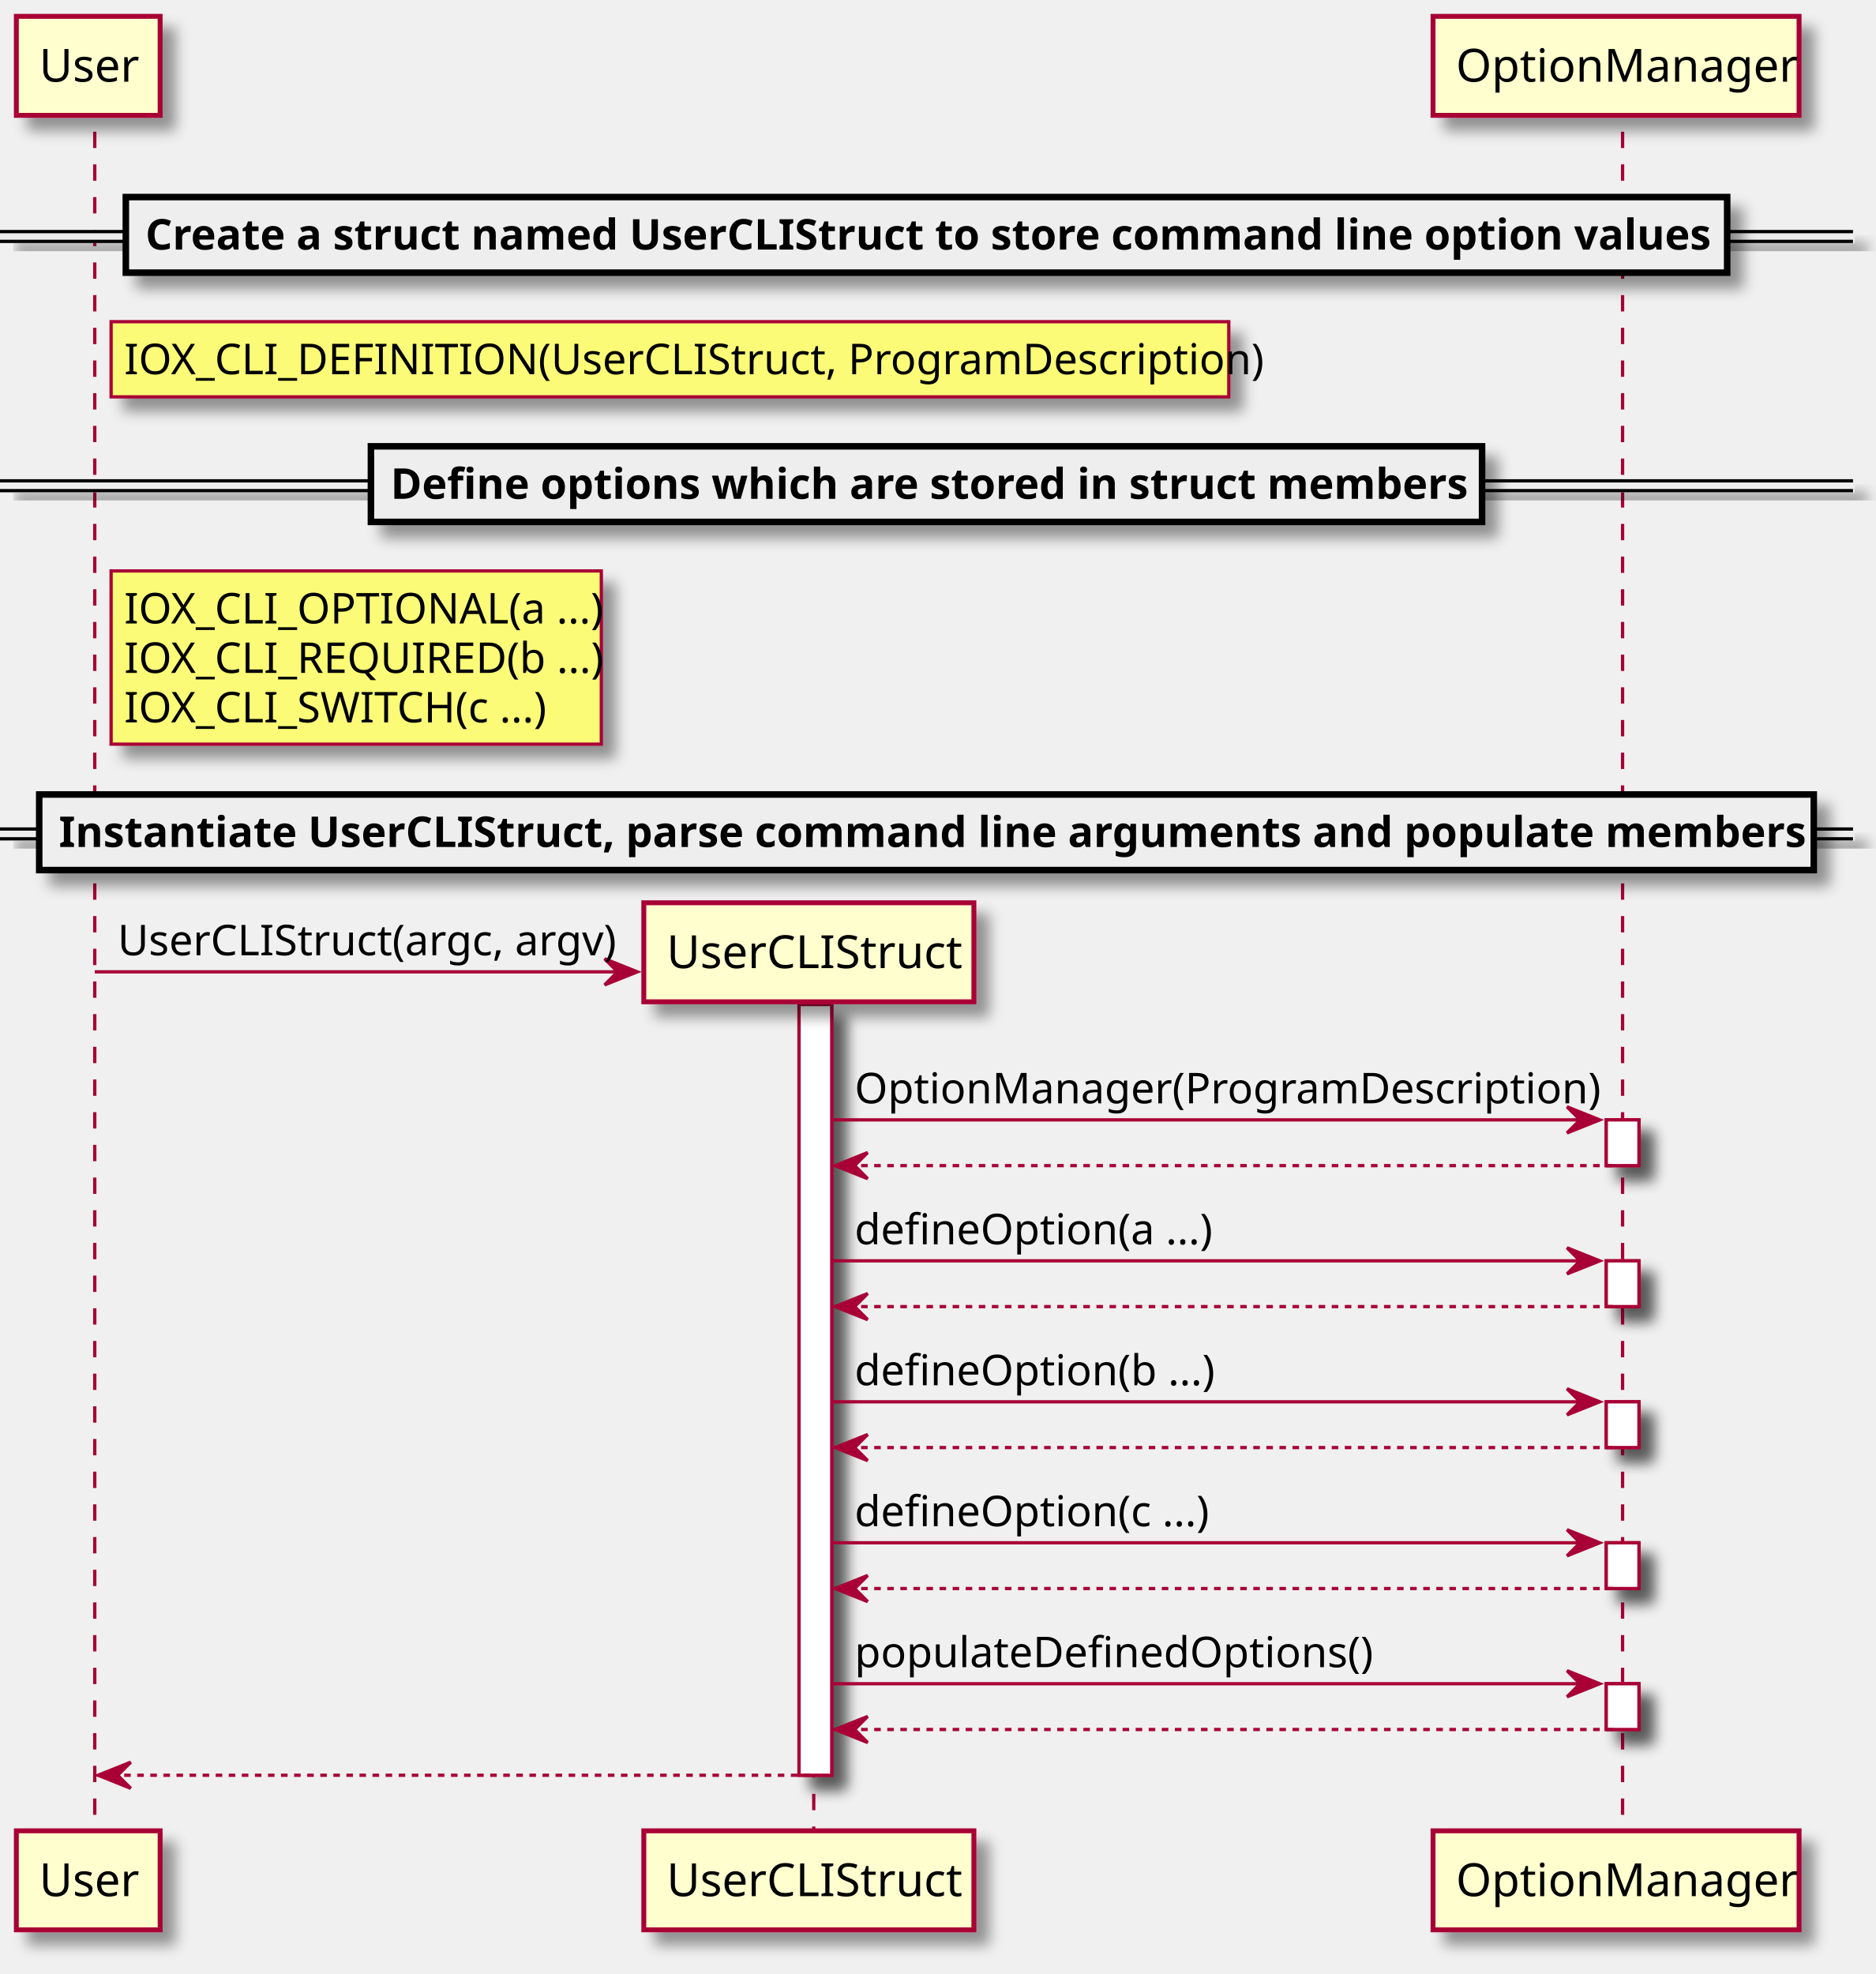
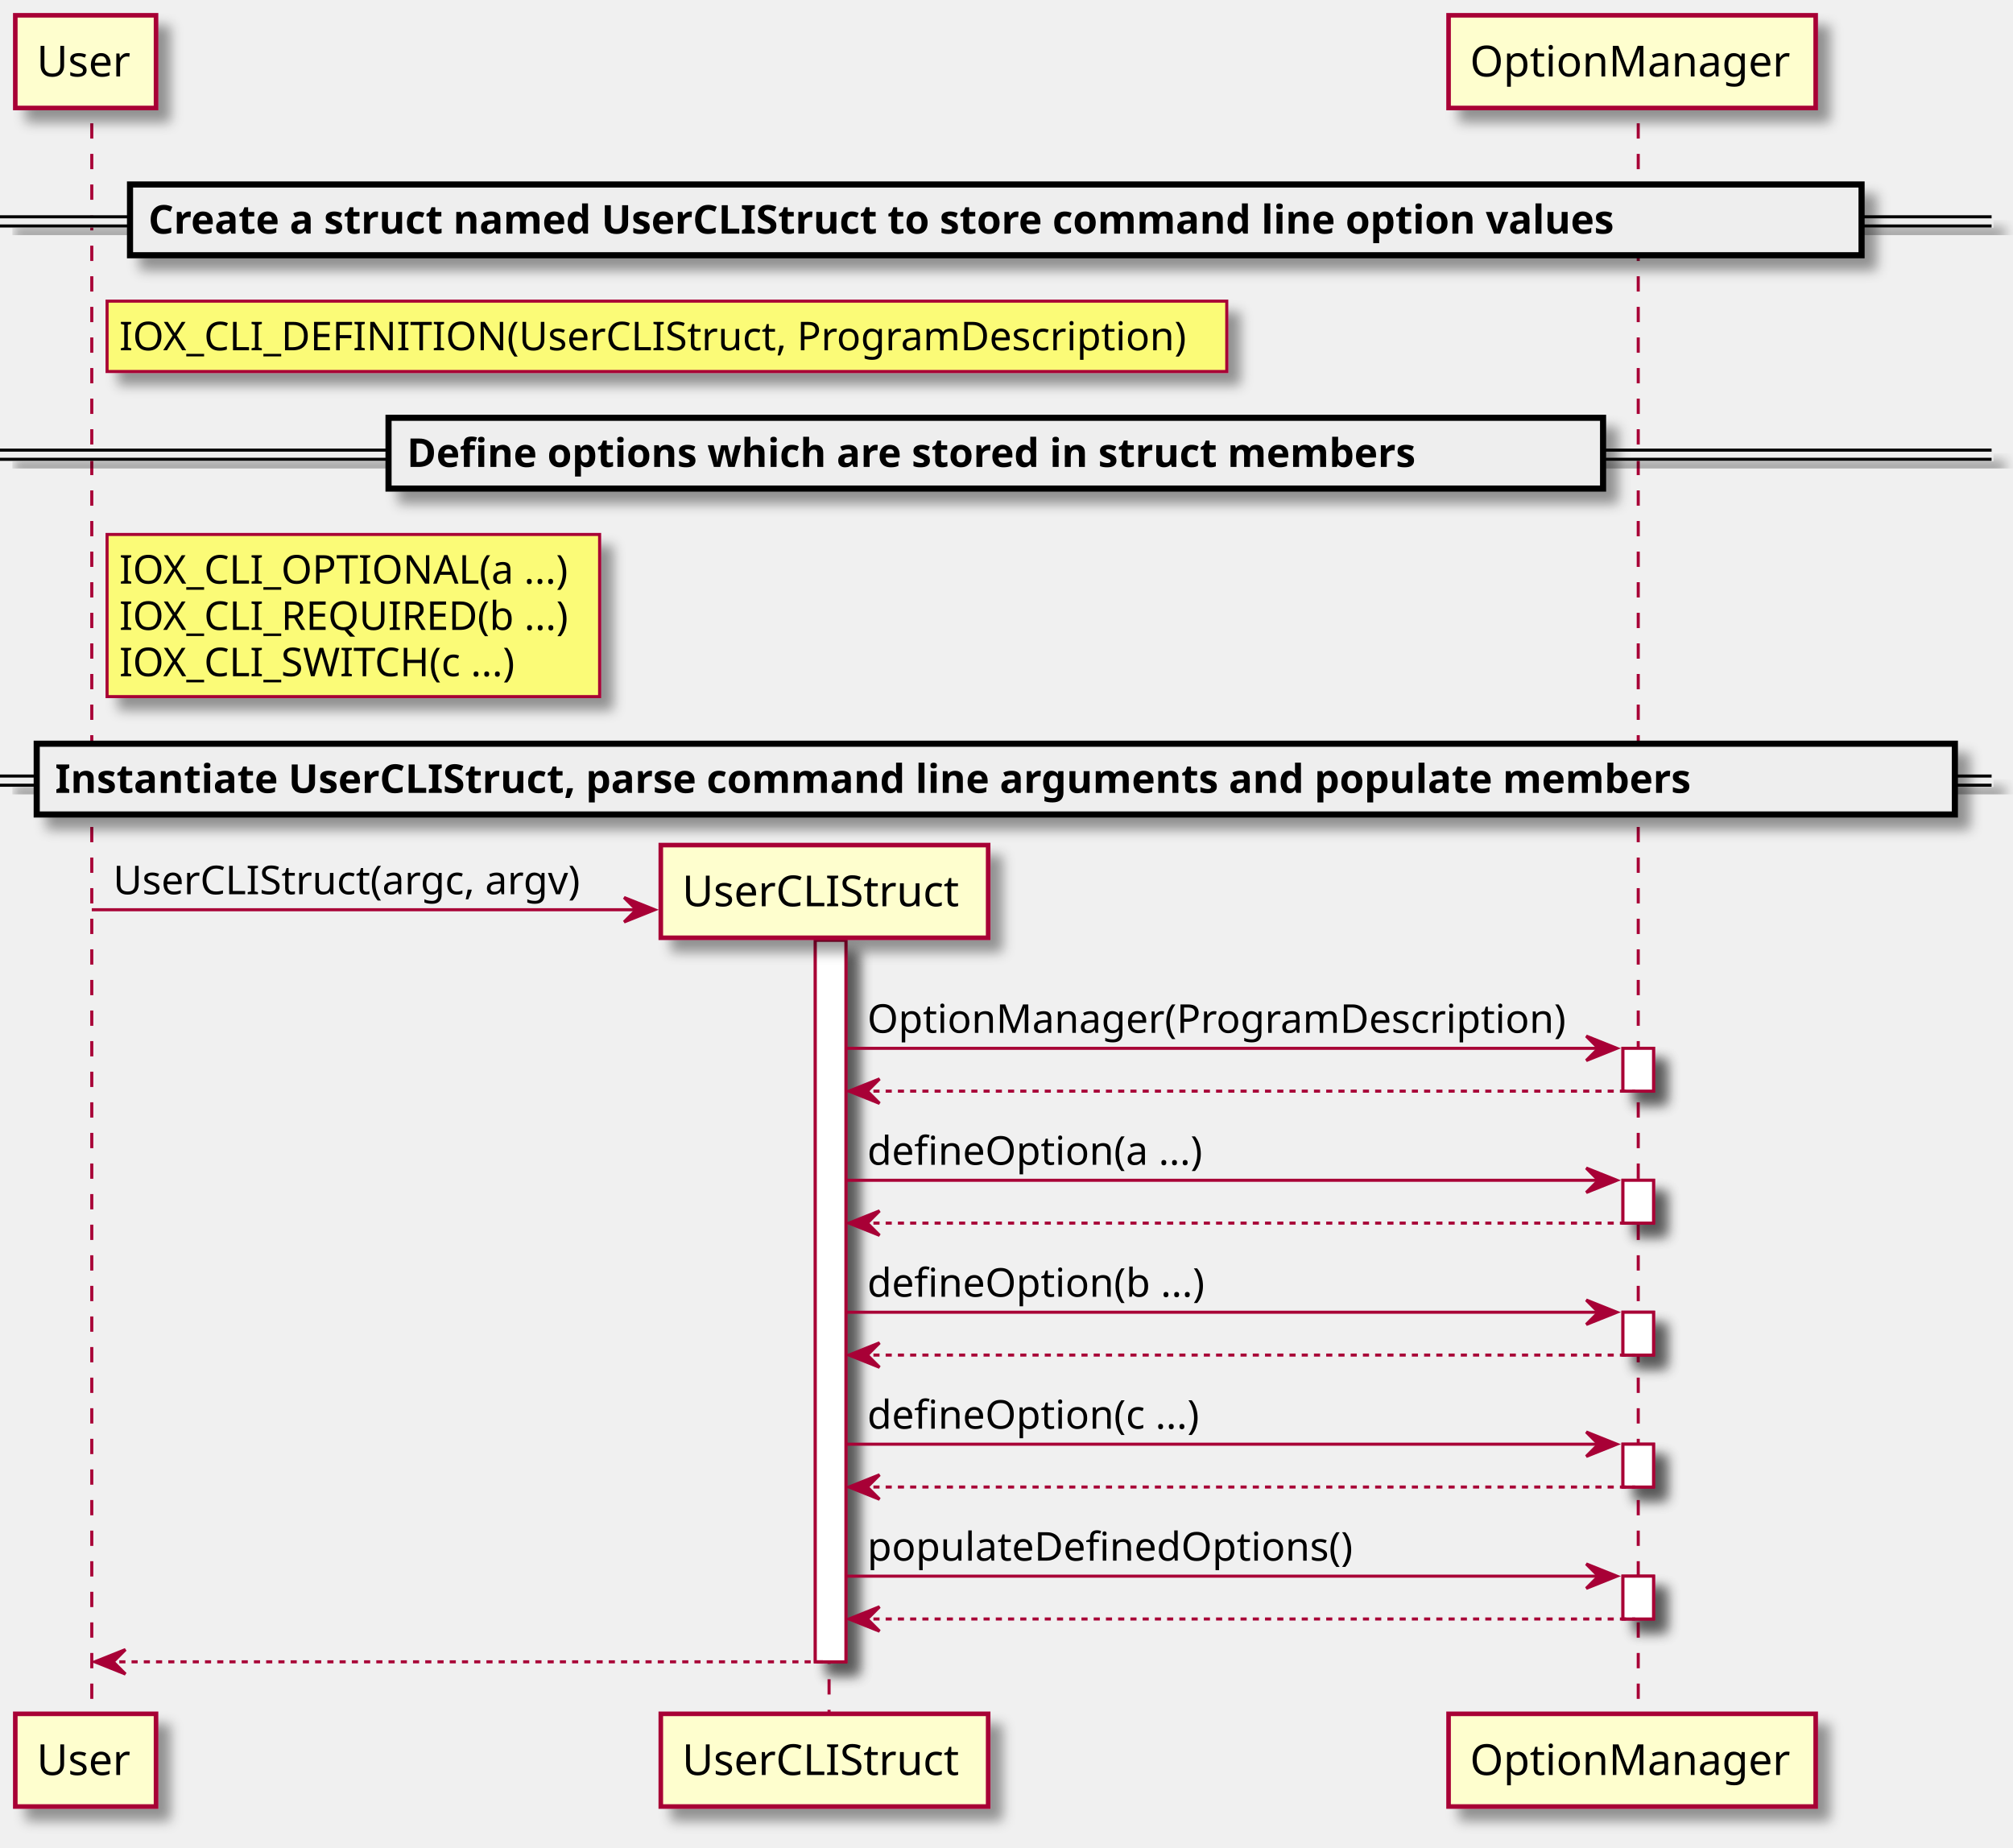
- <svg xmlns="http://www.w3.org/2000/svg" contentScriptType="application/ecmascript" contentStyleType="text/css" height="604px" preserveAspectRatio="none" style="width:574px;height:604px;background:#EEEBDC;" version="1.1" viewBox="0 0 574 604" width="574px" zoomAndPan="magnify">
+ <svg xmlns="http://www.w3.org/2000/svg" contentScriptType="application/ecmascript" contentStyleType="text/css" height="604px" preserveAspectRatio="none" style="width:658px;height:604px;background:#EEEBDC;" version="1.1" viewBox="0 0 658 604" width="658px" zoomAndPan="magnify">
  <defs>
    <filter height="300%" id="f16sunqidi2pa7" width="300%" x="-1" y="-1">
      <feGaussianBlur result="blurOut" stdDeviation="2.0" />
      <feColorMatrix in="blurOut" result="blurOut2" type="matrix" values="0 0 0 0 0 0 0 0 0 0 0 0 0 0 0 0 0 0 .4 0" />
      <feOffset dx="4.0" dy="4.0" in="blurOut2" result="blurOut3" />
      <feBlend in="SourceGraphic" in2="blurOut3" mode="normal" />
    </filter>
  </defs>
  <g>
-     <rect fill="#FFFFFF" filter="url(#f16sunqidi2pa7)" height="235.828" style="stroke:#A80036;stroke-width:1.0;" width="10" x="244.5" y="307.359" />
-     <rect fill="#FFFFFF" filter="url(#f16sunqidi2pa7)" height="14" style="stroke:#A80036;stroke-width:1.0;" width="10" x="491.5" y="342.656" />
-     <rect fill="#FFFFFF" filter="url(#f16sunqidi2pa7)" height="14" style="stroke:#A80036;stroke-width:1.0;" width="10" x="491.5" y="385.789" />
-     <rect fill="#FFFFFF" filter="url(#f16sunqidi2pa7)" height="14" style="stroke:#A80036;stroke-width:1.0;" width="10" x="491.5" y="428.922" />
-     <rect fill="#FFFFFF" filter="url(#f16sunqidi2pa7)" height="14" style="stroke:#A80036;stroke-width:1.0;" width="10" x="491.5" y="472.055" />
-     <rect fill="#FFFFFF" filter="url(#f16sunqidi2pa7)" height="14" style="stroke:#A80036;stroke-width:1.0;" width="10" x="491.5" y="515.188" />
-     <line style="stroke:#A80036;stroke-width:1.0;stroke-dasharray:5.0,5.0;" x1="29" x2="29" y1="40.297" y2="561.188" />
-     <line style="stroke:#A80036;stroke-width:1.0;stroke-dasharray:5.0,5.0;" x1="249" x2="249" y1="308.875" y2="561.188" />
-     <line style="stroke:#A80036;stroke-width:1.0;stroke-dasharray:5.0,5.0;" x1="496.5" x2="496.5" y1="40.297" y2="561.188" />
-     <rect fill="#FEFECE" filter="url(#f16sunqidi2pa7)" height="30.297" style="stroke:#A80036;stroke-width:1.5;" width="44" x="5" y="5" />
-     <text fill="#000000" font-family="sans-serif" font-size="14" lengthAdjust="spacing" textLength="30" x="12" y="24.995">User</text>
-     <rect fill="#FEFECE" filter="url(#f16sunqidi2pa7)" height="30.297" style="stroke:#A80036;stroke-width:1.5;" width="44" x="5" y="560.188" />
-     <text fill="#000000" font-family="sans-serif" font-size="14" lengthAdjust="spacing" textLength="30" x="12" y="580.183">User</text>
-     <rect fill="#FEFECE" filter="url(#f16sunqidi2pa7)" height="30.297" style="stroke:#A80036;stroke-width:1.5;" width="101" x="197" y="560.188" />
-     <text fill="#000000" font-family="sans-serif" font-size="14" lengthAdjust="spacing" textLength="87" x="204" y="580.183">UserCLIStruct</text>
-     <rect fill="#FEFECE" filter="url(#f16sunqidi2pa7)" height="30.297" style="stroke:#A80036;stroke-width:1.5;" width="112" x="438.5" y="5" />
-     <text fill="#000000" font-family="sans-serif" font-size="14" lengthAdjust="spacing" textLength="98" x="445.5" y="24.995">OptionManager</text>
-     <rect fill="#FEFECE" filter="url(#f16sunqidi2pa7)" height="30.297" style="stroke:#A80036;stroke-width:1.5;" width="112" x="438.5" y="560.188" />
-     <text fill="#000000" font-family="sans-serif" font-size="14" lengthAdjust="spacing" textLength="98" x="445.5" y="580.183">OptionManager</text>
-     <rect fill="#FFFFFF" filter="url(#f16sunqidi2pa7)" height="235.828" style="stroke:#A80036;stroke-width:1.0;" width="10" x="244.5" y="307.359" />
-     <rect fill="#FFFFFF" filter="url(#f16sunqidi2pa7)" height="14" style="stroke:#A80036;stroke-width:1.0;" width="10" x="491.5" y="342.656" />
-     <rect fill="#FFFFFF" filter="url(#f16sunqidi2pa7)" height="14" style="stroke:#A80036;stroke-width:1.0;" width="10" x="491.5" y="385.789" />
-     <rect fill="#FFFFFF" filter="url(#f16sunqidi2pa7)" height="14" style="stroke:#A80036;stroke-width:1.0;" width="10" x="491.5" y="428.922" />
-     <rect fill="#FFFFFF" filter="url(#f16sunqidi2pa7)" height="14" style="stroke:#A80036;stroke-width:1.0;" width="10" x="491.5" y="472.055" />
-     <rect fill="#FFFFFF" filter="url(#f16sunqidi2pa7)" height="14" style="stroke:#A80036;stroke-width:1.0;" width="10" x="491.5" y="515.188" />
-     <rect fill="#EEEEEE" filter="url(#f16sunqidi2pa7)" height="3" style="stroke:#EEEEEE;stroke-width:1.0;" width="567" x="0" y="70.863" />
-     <line style="stroke:#000000;stroke-width:1.0;" x1="0" x2="567" y1="70.863" y2="70.863" />
-     <line style="stroke:#000000;stroke-width:1.0;" x1="0" x2="567" y1="73.863" y2="73.863" />
-     <rect fill="#EEEEEE" filter="url(#f16sunqidi2pa7)" height="23.133" style="stroke:#000000;stroke-width:2.0;" width="490" x="38.5" y="60.297" />
-     <text fill="#000000" font-family="sans-serif" font-size="13" font-weight="bold" lengthAdjust="spacing" textLength="473" x="44.5" y="76.364">Create a struct named UserCLIStruct to store command line option values</text>
-     <rect fill="#FBFB77" filter="url(#f16sunqidi2pa7)" height="23" style="stroke:#A80036;stroke-width:1.0;" width="342" x="34" y="98.43" />
-     <text fill="#000000" font-family="sans-serif" font-size="13" lengthAdjust="spacing" textLength="334" x="38" y="114.497">IOX_CLI_DEFINITION(UserCLIStruct, ProgramDescription)</text>
-     <rect fill="#EEEEEE" filter="url(#f16sunqidi2pa7)" height="3" style="stroke:#EEEEEE;stroke-width:1.0;" width="567" x="0" y="147.129" />
-     <line style="stroke:#000000;stroke-width:1.0;" x1="0" x2="567" y1="147.129" y2="147.129" />
-     <line style="stroke:#000000;stroke-width:1.0;" x1="0" x2="567" y1="150.129" y2="150.129" />
-     <rect fill="#EEEEEE" filter="url(#f16sunqidi2pa7)" height="23.133" style="stroke:#000000;stroke-width:2.0;" width="340" x="113.5" y="136.562" />
-     <text fill="#000000" font-family="sans-serif" font-size="13" font-weight="bold" lengthAdjust="spacing" textLength="323" x="119.5" y="152.629">Define options which are stored in struct members</text>
-     <rect fill="#FBFB77" filter="url(#f16sunqidi2pa7)" height="53" style="stroke:#A80036;stroke-width:1.0;" width="150" x="34" y="174.695" />
-     <text fill="#000000" font-family="sans-serif" font-size="13" lengthAdjust="spacing" textLength="140" x="38" y="190.762">IOX_CLI_OPTIONAL(a ...)</text>
-     <text fill="#000000" font-family="sans-serif" font-size="13" lengthAdjust="spacing" textLength="142" x="38" y="205.895">IOX_CLI_REQUIRED(b ...)</text>
-     <text fill="#000000" font-family="sans-serif" font-size="13" lengthAdjust="spacing" textLength="124" x="38" y="221.028">IOX_CLI_SWITCH(c ...)</text>
-     <rect fill="#EEEEEE" filter="url(#f16sunqidi2pa7)" height="3" style="stroke:#EEEEEE;stroke-width:1.0;" width="567" x="0" y="253.66" />
-     <line style="stroke:#000000;stroke-width:1.0;" x1="0" x2="567" y1="253.66" y2="253.66" />
-     <line style="stroke:#000000;stroke-width:1.0;" x1="0" x2="567" y1="256.66" y2="256.66" />
-     <rect fill="#EEEEEE" filter="url(#f16sunqidi2pa7)" height="23.133" style="stroke:#000000;stroke-width:2.0;" width="543" x="12" y="243.094" />
-     <text fill="#000000" font-family="sans-serif" font-size="13" font-weight="bold" lengthAdjust="spacing" textLength="526" x="18" y="259.161">Instantiate UserCLIStruct, parse command line arguments and populate members</text>
-     <polygon fill="#A80036" points="185,293.359,195,297.359,185,301.359,189,297.359" style="stroke:#A80036;stroke-width:1.0;" />
-     <line style="stroke:#A80036;stroke-width:1.0;" x1="29" x2="191" y1="297.359" y2="297.359" />
-     <text fill="#000000" font-family="sans-serif" font-size="13" lengthAdjust="spacing" textLength="144" x="36" y="292.293">UserCLIStruct(argc, argv)</text>
-     <rect fill="#FEFECE" filter="url(#f16sunqidi2pa7)" height="30.297" style="stroke:#A80036;stroke-width:1.5;" width="101" x="197" y="276.227" />
-     <text fill="#000000" font-family="sans-serif" font-size="14" lengthAdjust="spacing" textLength="87" x="204" y="296.222">UserCLIStruct</text>
-     <polygon fill="#A80036" points="479.5,338.656,489.5,342.656,479.5,346.656,483.5,342.656" style="stroke:#A80036;stroke-width:1.0;" />
-     <line style="stroke:#A80036;stroke-width:1.0;" x1="254.5" x2="485.5" y1="342.656" y2="342.656" />
-     <text fill="#000000" font-family="sans-serif" font-size="13" lengthAdjust="spacing" textLength="218" x="261.5" y="337.59">OptionManager(ProgramDescription)</text>
-     <polygon fill="#A80036" points="265.5,352.656,255.5,356.656,265.5,360.656,261.5,356.656" style="stroke:#A80036;stroke-width:1.0;" />
-     <line style="stroke:#A80036;stroke-width:1.0;stroke-dasharray:2.0,2.0;" x1="259.5" x2="495.5" y1="356.656" y2="356.656" />
-     <polygon fill="#A80036" points="479.5,381.789,489.5,385.789,479.5,389.789,483.5,385.789" style="stroke:#A80036;stroke-width:1.0;" />
-     <line style="stroke:#A80036;stroke-width:1.0;" x1="254.5" x2="485.5" y1="385.789" y2="385.789" />
-     <text fill="#000000" font-family="sans-serif" font-size="13" lengthAdjust="spacing" textLength="105" x="261.5" y="380.723">defineOption(a ...)</text>
-     <polygon fill="#A80036" points="265.5,395.789,255.5,399.789,265.5,403.789,261.5,399.789" style="stroke:#A80036;stroke-width:1.0;" />
-     <line style="stroke:#A80036;stroke-width:1.0;stroke-dasharray:2.0,2.0;" x1="259.5" x2="495.5" y1="399.789" y2="399.789" />
-     <polygon fill="#A80036" points="479.5,424.922,489.5,428.922,479.5,432.922,483.5,428.922" style="stroke:#A80036;stroke-width:1.0;" />
-     <line style="stroke:#A80036;stroke-width:1.0;" x1="254.5" x2="485.5" y1="428.922" y2="428.922" />
-     <text fill="#000000" font-family="sans-serif" font-size="13" lengthAdjust="spacing" textLength="106" x="261.5" y="423.856">defineOption(b ...)</text>
-     <polygon fill="#A80036" points="265.5,438.922,255.5,442.922,265.5,446.922,261.5,442.922" style="stroke:#A80036;stroke-width:1.0;" />
-     <line style="stroke:#A80036;stroke-width:1.0;stroke-dasharray:2.0,2.0;" x1="259.5" x2="495.5" y1="442.922" y2="442.922" />
-     <polygon fill="#A80036" points="479.5,468.055,489.5,472.055,479.5,476.055,483.5,472.055" style="stroke:#A80036;stroke-width:1.0;" />
-     <line style="stroke:#A80036;stroke-width:1.0;" x1="254.5" x2="485.5" y1="472.055" y2="472.055" />
-     <text fill="#000000" font-family="sans-serif" font-size="13" lengthAdjust="spacing" textLength="104" x="261.5" y="466.989">defineOption(c ...)</text>
-     <polygon fill="#A80036" points="265.5,482.055,255.5,486.055,265.5,490.055,261.5,486.055" style="stroke:#A80036;stroke-width:1.0;" />
-     <line style="stroke:#A80036;stroke-width:1.0;stroke-dasharray:2.0,2.0;" x1="259.5" x2="495.5" y1="486.055" y2="486.055" />
-     <polygon fill="#A80036" points="479.5,511.188,489.5,515.188,479.5,519.188,483.5,515.188" style="stroke:#A80036;stroke-width:1.0;" />
-     <line style="stroke:#A80036;stroke-width:1.0;" x1="254.5" x2="485.5" y1="515.188" y2="515.188" />
-     <text fill="#000000" font-family="sans-serif" font-size="13" lengthAdjust="spacing" textLength="154" x="261.5" y="510.122">populateDefinedOptions()</text>
-     <polygon fill="#A80036" points="265.5,525.188,255.5,529.188,265.5,533.188,261.5,529.188" style="stroke:#A80036;stroke-width:1.0;" />
-     <line style="stroke:#A80036;stroke-width:1.0;stroke-dasharray:2.0,2.0;" x1="259.5" x2="495.5" y1="529.188" y2="529.188" />
-     <polygon fill="#A80036" points="40,539.188,30,543.188,40,547.188,36,543.188" style="stroke:#A80036;stroke-width:1.0;" />
-     <line style="stroke:#A80036;stroke-width:1.0;stroke-dasharray:2.0,2.0;" x1="34" x2="248.5" y1="543.188" y2="543.188" />
+     <rect fill="#FFFFFF" filter="url(#f16sunqidi2pa7)" height="235.828" style="stroke:#A80036;stroke-width:1.0;" width="10" x="266.5" y="307.359" />
+     <rect fill="#FFFFFF" filter="url(#f16sunqidi2pa7)" height="14" style="stroke:#A80036;stroke-width:1.0;" width="10" x="530.5" y="342.656" />
+     <rect fill="#FFFFFF" filter="url(#f16sunqidi2pa7)" height="14" style="stroke:#A80036;stroke-width:1.0;" width="10" x="530.5" y="385.789" />
+     <rect fill="#FFFFFF" filter="url(#f16sunqidi2pa7)" height="14" style="stroke:#A80036;stroke-width:1.0;" width="10" x="530.5" y="428.922" />
+     <rect fill="#FFFFFF" filter="url(#f16sunqidi2pa7)" height="14" style="stroke:#A80036;stroke-width:1.0;" width="10" x="530.5" y="472.055" />
+     <rect fill="#FFFFFF" filter="url(#f16sunqidi2pa7)" height="14" style="stroke:#A80036;stroke-width:1.0;" width="10" x="530.5" y="515.188" />
+     <line style="stroke:#A80036;stroke-width:1.0;stroke-dasharray:5.0,5.0;" x1="30" x2="30" y1="40.297" y2="561.188" />
+     <line style="stroke:#A80036;stroke-width:1.0;stroke-dasharray:5.0,5.0;" x1="271" x2="271" y1="308.875" y2="561.188" />
+     <line style="stroke:#A80036;stroke-width:1.0;stroke-dasharray:5.0,5.0;" x1="535.5" x2="535.5" y1="40.297" y2="561.188" />
+     <rect fill="#FEFECE" filter="url(#f16sunqidi2pa7)" height="30.297" style="stroke:#A80036;stroke-width:1.5;" width="46" x="5" y="5" />
+     <text fill="#000000" font-family="sans-serif" font-size="14" lengthAdjust="spacing" textLength="32" x="12" y="24.995">User</text>
+     <rect fill="#FEFECE" filter="url(#f16sunqidi2pa7)" height="30.297" style="stroke:#A80036;stroke-width:1.5;" width="46" x="5" y="560.188" />
+     <text fill="#000000" font-family="sans-serif" font-size="14" lengthAdjust="spacing" textLength="32" x="12" y="580.183">User</text>
+     <rect fill="#FEFECE" filter="url(#f16sunqidi2pa7)" height="30.297" style="stroke:#A80036;stroke-width:1.5;" width="107" x="216" y="560.188" />
+     <text fill="#000000" font-family="sans-serif" font-size="14" lengthAdjust="spacing" textLength="93" x="223" y="580.183">UserCLIStruct</text>
+     <rect fill="#FEFECE" filter="url(#f16sunqidi2pa7)" height="30.297" style="stroke:#A80036;stroke-width:1.5;" width="120" x="473.5" y="5" />
+     <text fill="#000000" font-family="sans-serif" font-size="14" lengthAdjust="spacing" textLength="106" x="480.5" y="24.995">OptionManager</text>
+     <rect fill="#FEFECE" filter="url(#f16sunqidi2pa7)" height="30.297" style="stroke:#A80036;stroke-width:1.5;" width="120" x="473.5" y="560.188" />
+     <text fill="#000000" font-family="sans-serif" font-size="14" lengthAdjust="spacing" textLength="106" x="480.5" y="580.183">OptionManager</text>
+     <rect fill="#FFFFFF" filter="url(#f16sunqidi2pa7)" height="235.828" style="stroke:#A80036;stroke-width:1.0;" width="10" x="266.5" y="307.359" />
+     <rect fill="#FFFFFF" filter="url(#f16sunqidi2pa7)" height="14" style="stroke:#A80036;stroke-width:1.0;" width="10" x="530.5" y="342.656" />
+     <rect fill="#FFFFFF" filter="url(#f16sunqidi2pa7)" height="14" style="stroke:#A80036;stroke-width:1.0;" width="10" x="530.5" y="385.789" />
+     <rect fill="#FFFFFF" filter="url(#f16sunqidi2pa7)" height="14" style="stroke:#A80036;stroke-width:1.0;" width="10" x="530.5" y="428.922" />
+     <rect fill="#FFFFFF" filter="url(#f16sunqidi2pa7)" height="14" style="stroke:#A80036;stroke-width:1.0;" width="10" x="530.5" y="472.055" />
+     <rect fill="#FFFFFF" filter="url(#f16sunqidi2pa7)" height="14" style="stroke:#A80036;stroke-width:1.0;" width="10" x="530.5" y="515.188" />
+     <rect fill="#EEEEEE" filter="url(#f16sunqidi2pa7)" height="3" style="stroke:#EEEEEE;stroke-width:1.0;" width="651" x="0" y="70.863" />
+     <line style="stroke:#000000;stroke-width:1.0;" x1="0" x2="651" y1="70.863" y2="70.863" />
+     <line style="stroke:#000000;stroke-width:1.0;" x1="0" x2="651" y1="73.863" y2="73.863" />
+     <rect fill="#EEEEEE" filter="url(#f16sunqidi2pa7)" height="23.133" style="stroke:#000000;stroke-width:2.0;" width="566" x="42.5" y="60.297" />
+     <text fill="#000000" font-family="sans-serif" font-size="13" font-weight="bold" lengthAdjust="spacing" textLength="547" x="48.5" y="76.364">Create a struct named UserCLIStruct to store command line option values</text>
+     <rect fill="#FBFB77" filter="url(#f16sunqidi2pa7)" height="23" style="stroke:#A80036;stroke-width:1.0;" width="366" x="35" y="98.43" />
+     <text fill="#000000" font-family="sans-serif" font-size="13" lengthAdjust="spacing" textLength="358" x="39" y="114.497">IOX_CLI_DEFINITION(UserCLIStruct, ProgramDescription)</text>
+     <rect fill="#EEEEEE" filter="url(#f16sunqidi2pa7)" height="3" style="stroke:#EEEEEE;stroke-width:1.0;" width="651" x="0" y="147.129" />
+     <line style="stroke:#000000;stroke-width:1.0;" x1="0" x2="651" y1="147.129" y2="147.129" />
+     <line style="stroke:#000000;stroke-width:1.0;" x1="0" x2="651" y1="150.129" y2="150.129" />
+     <rect fill="#EEEEEE" filter="url(#f16sunqidi2pa7)" height="23.133" style="stroke:#000000;stroke-width:2.0;" width="397" x="127" y="136.562" />
+     <text fill="#000000" font-family="sans-serif" font-size="13" font-weight="bold" lengthAdjust="spacing" textLength="378" x="133" y="152.629">Define options which are stored in struct members</text>
+     <rect fill="#FBFB77" filter="url(#f16sunqidi2pa7)" height="53" style="stroke:#A80036;stroke-width:1.0;" width="161" x="35" y="174.695" />
+     <text fill="#000000" font-family="sans-serif" font-size="13" lengthAdjust="spacing" textLength="152" x="39" y="190.762">IOX_CLI_OPTIONAL(a ...)</text>
+     <text fill="#000000" font-family="sans-serif" font-size="13" lengthAdjust="spacing" textLength="153" x="39" y="205.895">IOX_CLI_REQUIRED(b ...)</text>
+     <text fill="#000000" font-family="sans-serif" font-size="13" lengthAdjust="spacing" textLength="136" x="39" y="221.028">IOX_CLI_SWITCH(c ...)</text>
+     <rect fill="#EEEEEE" filter="url(#f16sunqidi2pa7)" height="3" style="stroke:#EEEEEE;stroke-width:1.0;" width="651" x="0" y="253.66" />
+     <line style="stroke:#000000;stroke-width:1.0;" x1="0" x2="651" y1="253.66" y2="253.66" />
+     <line style="stroke:#000000;stroke-width:1.0;" x1="0" x2="651" y1="256.66" y2="256.66" />
+     <rect fill="#EEEEEE" filter="url(#f16sunqidi2pa7)" height="23.133" style="stroke:#000000;stroke-width:2.0;" width="627" x="12" y="243.094" />
+     <text fill="#000000" font-family="sans-serif" font-size="13" font-weight="bold" lengthAdjust="spacing" textLength="608" x="18" y="259.161">Instantiate UserCLIStruct, parse command line arguments and populate members</text>
+     <polygon fill="#A80036" points="204,293.359,214,297.359,204,301.359,208,297.359" style="stroke:#A80036;stroke-width:1.0;" />
+     <line style="stroke:#A80036;stroke-width:1.0;" x1="30" x2="210" y1="297.359" y2="297.359" />
+     <text fill="#000000" font-family="sans-serif" font-size="13" lengthAdjust="spacing" textLength="162" x="37" y="292.293">UserCLIStruct(argc, argv)</text>
+     <rect fill="#FEFECE" filter="url(#f16sunqidi2pa7)" height="30.297" style="stroke:#A80036;stroke-width:1.5;" width="107" x="216" y="276.227" />
+     <text fill="#000000" font-family="sans-serif" font-size="14" lengthAdjust="spacing" textLength="93" x="223" y="296.222">UserCLIStruct</text>
+     <polygon fill="#A80036" points="518.5,338.656,528.5,342.656,518.5,346.656,522.5,342.656" style="stroke:#A80036;stroke-width:1.0;" />
+     <line style="stroke:#A80036;stroke-width:1.0;" x1="276.5" x2="524.5" y1="342.656" y2="342.656" />
+     <text fill="#000000" font-family="sans-serif" font-size="13" lengthAdjust="spacing" textLength="235" x="283.5" y="337.59">OptionManager(ProgramDescription)</text>
+     <polygon fill="#A80036" points="287.5,352.656,277.5,356.656,287.5,360.656,283.5,356.656" style="stroke:#A80036;stroke-width:1.0;" />
+     <line style="stroke:#A80036;stroke-width:1.0;stroke-dasharray:2.0,2.0;" x1="281.5" x2="534.5" y1="356.656" y2="356.656" />
+     <polygon fill="#A80036" points="518.5,381.789,528.5,385.789,518.5,389.789,522.5,385.789" style="stroke:#A80036;stroke-width:1.0;" />
+     <line style="stroke:#A80036;stroke-width:1.0;" x1="276.5" x2="524.5" y1="385.789" y2="385.789" />
+     <text fill="#000000" font-family="sans-serif" font-size="13" lengthAdjust="spacing" textLength="115" x="283.5" y="380.723">defineOption(a ...)</text>
+     <polygon fill="#A80036" points="287.5,395.789,277.5,399.789,287.5,403.789,283.5,399.789" style="stroke:#A80036;stroke-width:1.0;" />
+     <line style="stroke:#A80036;stroke-width:1.0;stroke-dasharray:2.0,2.0;" x1="281.5" x2="534.5" y1="399.789" y2="399.789" />
+     <polygon fill="#A80036" points="518.5,424.922,528.5,428.922,518.5,432.922,522.5,428.922" style="stroke:#A80036;stroke-width:1.0;" />
+     <line style="stroke:#A80036;stroke-width:1.0;" x1="276.5" x2="524.5" y1="428.922" y2="428.922" />
+     <text fill="#000000" font-family="sans-serif" font-size="13" lengthAdjust="spacing" textLength="115" x="283.5" y="423.856">defineOption(b ...)</text>
+     <polygon fill="#A80036" points="287.5,438.922,277.5,442.922,287.5,446.922,283.5,442.922" style="stroke:#A80036;stroke-width:1.0;" />
+     <line style="stroke:#A80036;stroke-width:1.0;stroke-dasharray:2.0,2.0;" x1="281.5" x2="534.5" y1="442.922" y2="442.922" />
+     <polygon fill="#A80036" points="518.5,468.055,528.5,472.055,518.5,476.055,522.5,472.055" style="stroke:#A80036;stroke-width:1.0;" />
+     <line style="stroke:#A80036;stroke-width:1.0;" x1="276.5" x2="524.5" y1="472.055" y2="472.055" />
+     <text fill="#000000" font-family="sans-serif" font-size="13" lengthAdjust="spacing" textLength="114" x="283.5" y="466.989">defineOption(c ...)</text>
+     <polygon fill="#A80036" points="287.5,482.055,277.5,486.055,287.5,490.055,283.5,486.055" style="stroke:#A80036;stroke-width:1.0;" />
+     <line style="stroke:#A80036;stroke-width:1.0;stroke-dasharray:2.0,2.0;" x1="281.5" x2="534.5" y1="486.055" y2="486.055" />
+     <polygon fill="#A80036" points="518.5,511.188,528.5,515.188,518.5,519.188,522.5,515.188" style="stroke:#A80036;stroke-width:1.0;" />
+     <line style="stroke:#A80036;stroke-width:1.0;" x1="276.5" x2="524.5" y1="515.188" y2="515.188" />
+     <text fill="#000000" font-family="sans-serif" font-size="13" lengthAdjust="spacing" textLength="164" x="283.5" y="510.122">populateDefinedOptions()</text>
+     <polygon fill="#A80036" points="287.5,525.188,277.5,529.188,287.5,533.188,283.5,529.188" style="stroke:#A80036;stroke-width:1.0;" />
+     <line style="stroke:#A80036;stroke-width:1.0;stroke-dasharray:2.0,2.0;" x1="281.5" x2="534.5" y1="529.188" y2="529.188" />
+     <polygon fill="#A80036" points="41,539.188,31,543.188,41,547.188,37,543.188" style="stroke:#A80036;stroke-width:1.0;" />
+     <line style="stroke:#A80036;stroke-width:1.0;stroke-dasharray:2.0,2.0;" x1="35" x2="270.5" y1="543.188" y2="543.188" />
  </g>
</svg>
